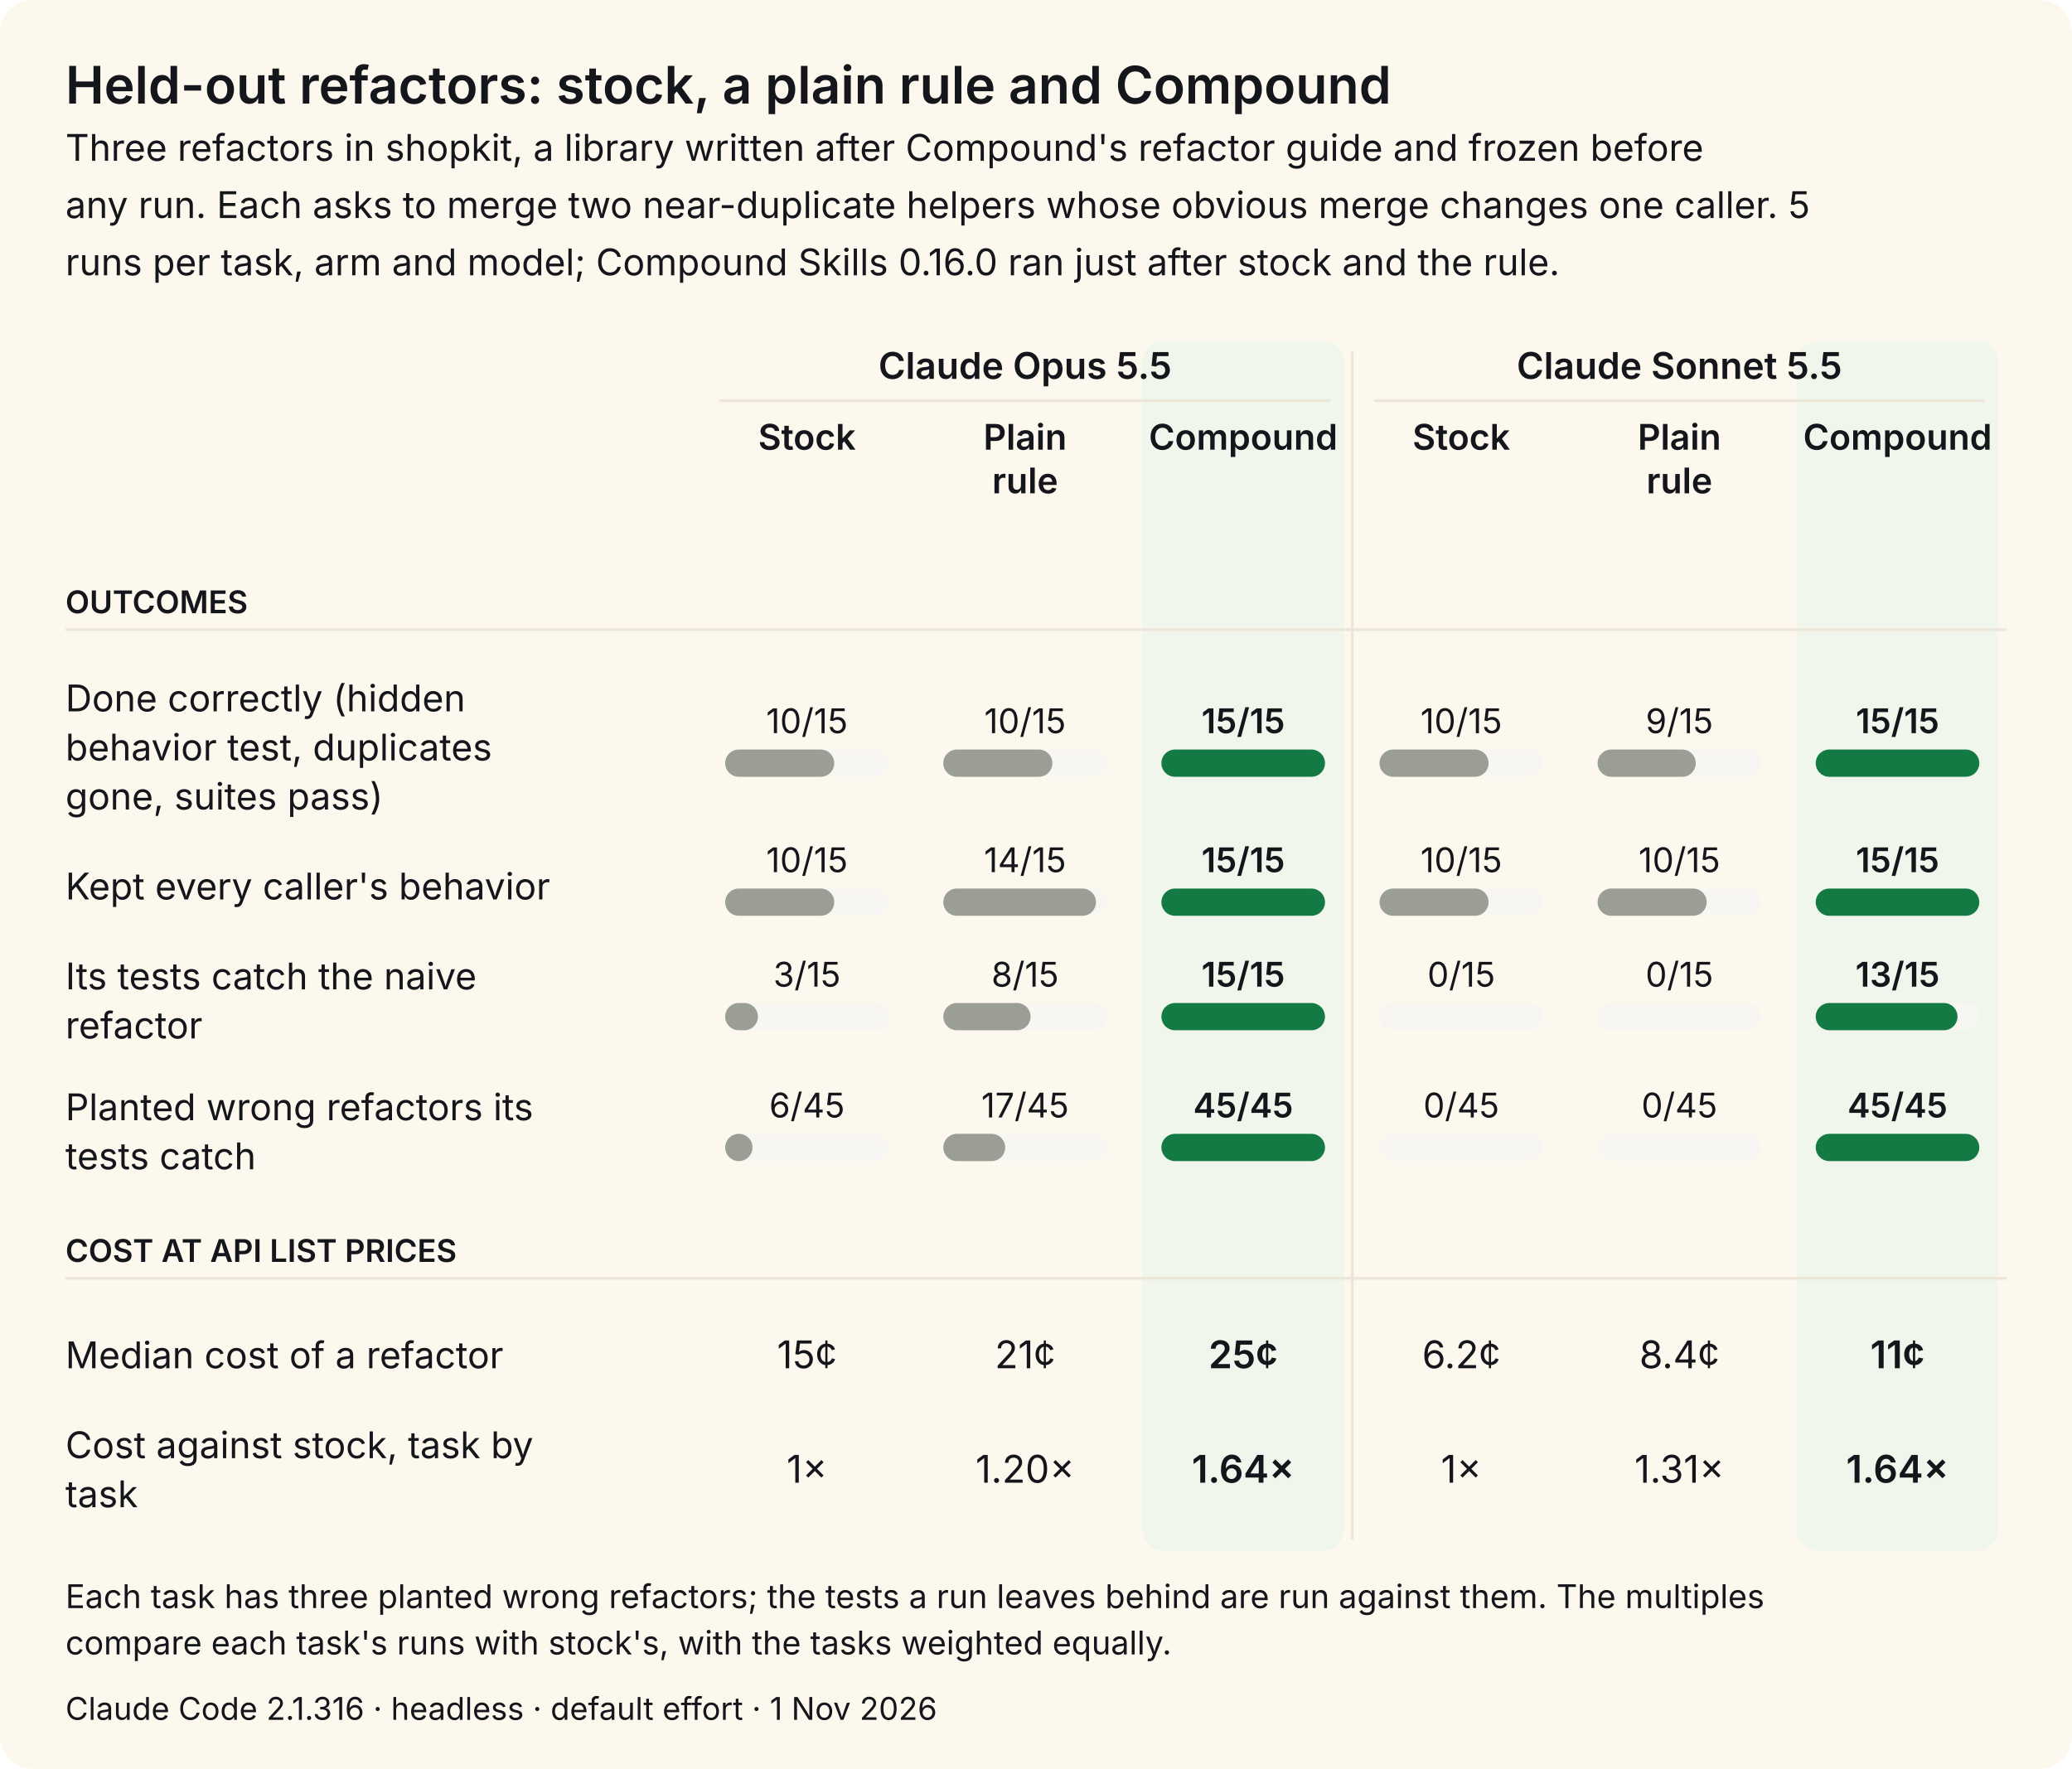
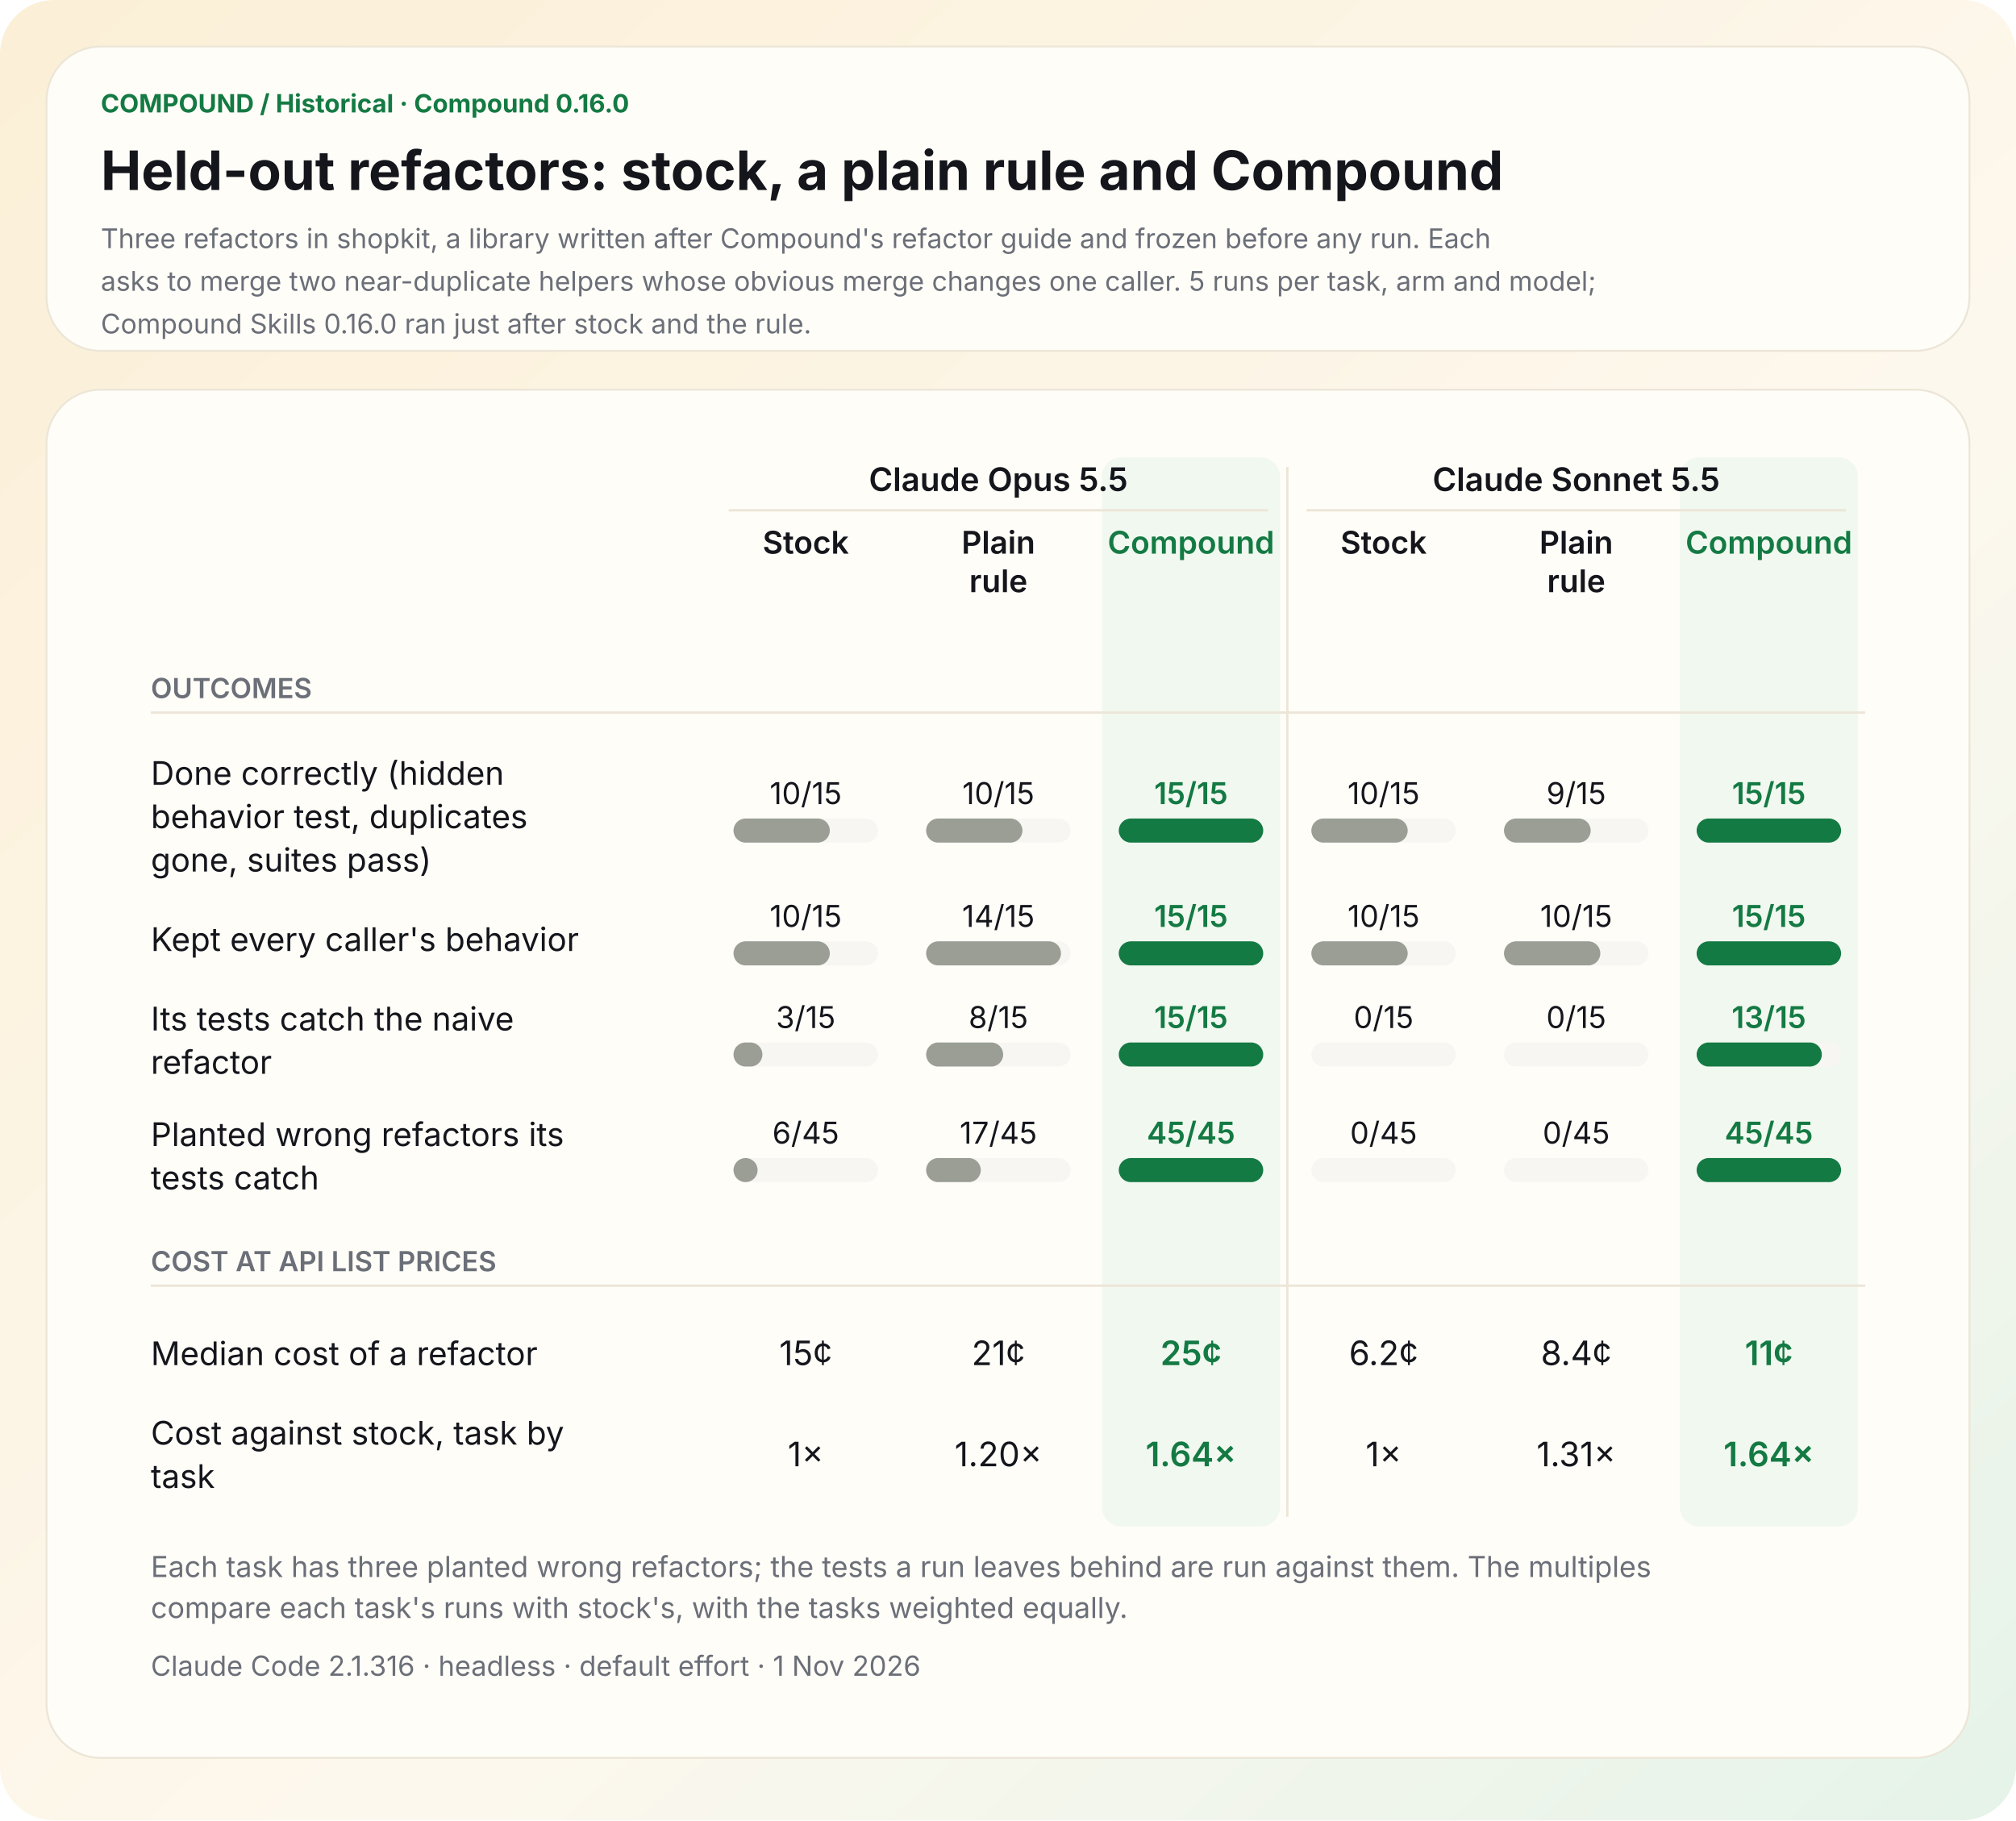
- <svg xmlns="http://www.w3.org/2000/svg" width="760" height="649" viewBox="0 0 760 649" role="img" aria-labelledby="title desc">
-   <style>text{font-family:Inter,system-ui,-apple-system,BlinkMacSystemFont,'Segoe UI','Noto Sans',Helvetica,Arial,sans-serif;fill:#14161c;font-variant-numeric:tabular-nums}.mono{font-family:ui-monospace,SFMono-Regular,'SF Mono',Menlo,Consolas,'Liberation Mono',monospace}</style>
-   <rect width="760" height="649" rx="12" fill="#fdf8ee" />
-   <text x="24.0" y="38.0" font-size="19" font-weight="600">Held-out refactors: stock, a plain rule and Compound</text>
-   <text x="24.0" y="59.0" font-size="13.5" fill="#6b6f78">Three refactors in shopkit, a library written after Compound's refactor guide and frozen before</text>
-   <text x="24.0" y="80.0" font-size="13.5" fill="#6b6f78">any run. Each asks to merge two near-duplicate helpers whose obvious merge changes one caller. 5</text>
-   <text x="24.0" y="101.0" font-size="13.5" fill="#6b6f78">runs per task, arm and model; Compound Skills 0.16.0 ran just after stock and the rule.</text>
-   <rect x="419.0" y="125.0" width="74.0" height="444.0" rx="8" fill="#e5f3e9" fill-opacity="0.55" />
-   <rect x="659.0" y="125.0" width="74.0" height="444.0" rx="8" fill="#e5f3e9" fill-opacity="0.55" />
-   <line x1="496.0" y1="129.0" x2="496.0" y2="565.0" stroke="#ece6d8" stroke-width="1" />
-   <text x="376.0" y="139.0" font-size="13.5" font-weight="600" text-anchor="middle">Claude Opus 5.5</text>
-   <line x1="264.0" y1="147.0" x2="488.0" y2="147.0" stroke="#ece6d8" stroke-width="1" />
-   <text x="616.0" y="139.0" font-size="13.5" font-weight="600" text-anchor="middle">Claude Sonnet 5.5</text>
-   <line x1="504.0" y1="147.0" x2="728.0" y2="147.0" stroke="#ece6d8" stroke-width="1" />
-   <text x="296.0" y="165.0" font-size="13" font-weight="600" text-anchor="middle">Stock</text>
-   <text x="376.0" y="165.0" font-size="13" font-weight="600" text-anchor="middle">Plain</text>
-   <text x="376.0" y="181.0" font-size="13" font-weight="600" text-anchor="middle">rule</text>
-   <text x="456.0" y="165.0" font-size="13" font-weight="600" text-anchor="middle" fill="#147a43">Compound</text>
-   <text x="536.0" y="165.0" font-size="13" font-weight="600" text-anchor="middle">Stock</text>
-   <text x="616.0" y="165.0" font-size="13" font-weight="600" text-anchor="middle">Plain</text>
-   <text x="616.0" y="181.0" font-size="13" font-weight="600" text-anchor="middle">rule</text>
-   <text x="696.0" y="165.0" font-size="13" font-weight="600" text-anchor="middle" fill="#147a43">Compound</text>
-   <text x="24.0" y="225.0" font-size="11.5" font-weight="600" fill="#6b6f78">OUTCOMES</text>
-   <line x1="24.0" y1="231.0" x2="736.0" y2="231.0" stroke="#ece6d8" stroke-width="1" />
-   <text x="24.0" y="261.0" font-size="13.5">Done correctly (hidden</text>
-   <text x="24.0" y="279.0" font-size="13.5">behavior test, duplicates</text>
-   <text x="24.0" y="297.0" font-size="13.5">gone, suites pass)</text>
-   <rect x="266.0" y="275.0" width="60.0" height="10.0" rx="5" fill="#f7f6f2" />
-   <rect x="266.0" y="275.0" width="40.0" height="10.0" rx="5" fill="#9a9e95" />
-   <text x="296.0" y="269.0" font-size="12.5" text-anchor="middle">10/15</text>
-   <rect x="346.0" y="275.0" width="60.0" height="10.0" rx="5" fill="#f7f6f2" />
-   <rect x="346.0" y="275.0" width="40.0" height="10.0" rx="5" fill="#9a9e95" />
-   <text x="376.0" y="269.0" font-size="12.5" text-anchor="middle">10/15</text>
-   <rect x="426.0" y="275.0" width="60.0" height="10.0" rx="5" fill="#f7f6f2" />
-   <rect x="426.0" y="275.0" width="60.0" height="10.0" rx="5" fill="#147a43" />
-   <text x="456.0" y="269.0" font-size="12.5" font-weight="600" text-anchor="middle" fill="#147a43">15/15</text>
-   <rect x="506.0" y="275.0" width="60.0" height="10.0" rx="5" fill="#f7f6f2" />
-   <rect x="506.0" y="275.0" width="40.0" height="10.0" rx="5" fill="#9a9e95" />
-   <text x="536.0" y="269.0" font-size="12.5" text-anchor="middle">10/15</text>
-   <rect x="586.0" y="275.0" width="60.0" height="10.0" rx="5" fill="#f7f6f2" />
-   <rect x="586.0" y="275.0" width="36.0" height="10.0" rx="5" fill="#9a9e95" />
-   <text x="616.0" y="269.0" font-size="12.5" text-anchor="middle">9/15</text>
-   <rect x="666.0" y="275.0" width="60.0" height="10.0" rx="5" fill="#f7f6f2" />
-   <rect x="666.0" y="275.0" width="60.0" height="10.0" rx="5" fill="#147a43" />
-   <text x="696.0" y="269.0" font-size="12.5" font-weight="600" text-anchor="middle" fill="#147a43">15/15</text>
-   <text x="24.0" y="330.0" font-size="13.5">Kept every caller's behavior</text>
-   <rect x="266.0" y="326.0" width="60.0" height="10.0" rx="5" fill="#f7f6f2" />
-   <rect x="266.0" y="326.0" width="40.0" height="10.0" rx="5" fill="#9a9e95" />
-   <text x="296.0" y="320.0" font-size="12.5" text-anchor="middle">10/15</text>
-   <rect x="346.0" y="326.0" width="60.0" height="10.0" rx="5" fill="#f7f6f2" />
-   <rect x="346.0" y="326.0" width="56.0" height="10.0" rx="5" fill="#9a9e95" />
-   <text x="376.0" y="320.0" font-size="12.5" text-anchor="middle">14/15</text>
-   <rect x="426.0" y="326.0" width="60.0" height="10.0" rx="5" fill="#f7f6f2" />
-   <rect x="426.0" y="326.0" width="60.0" height="10.0" rx="5" fill="#147a43" />
-   <text x="456.0" y="320.0" font-size="12.5" font-weight="600" text-anchor="middle" fill="#147a43">15/15</text>
-   <rect x="506.0" y="326.0" width="60.0" height="10.0" rx="5" fill="#f7f6f2" />
-   <rect x="506.0" y="326.0" width="40.0" height="10.0" rx="5" fill="#9a9e95" />
-   <text x="536.0" y="320.0" font-size="12.5" text-anchor="middle">10/15</text>
-   <rect x="586.0" y="326.0" width="60.0" height="10.0" rx="5" fill="#f7f6f2" />
-   <rect x="586.0" y="326.0" width="40.0" height="10.0" rx="5" fill="#9a9e95" />
-   <text x="616.0" y="320.0" font-size="12.5" text-anchor="middle">10/15</text>
-   <rect x="666.0" y="326.0" width="60.0" height="10.0" rx="5" fill="#f7f6f2" />
-   <rect x="666.0" y="326.0" width="60.0" height="10.0" rx="5" fill="#147a43" />
-   <text x="696.0" y="320.0" font-size="12.5" font-weight="600" text-anchor="middle" fill="#147a43">15/15</text>
-   <text x="24.0" y="363.0" font-size="13.5">Its tests catch the naive</text>
-   <text x="24.0" y="381.0" font-size="13.5">refactor</text>
-   <rect x="266.0" y="368.0" width="60.0" height="10.0" rx="5" fill="#f7f6f2" />
-   <rect x="266.0" y="368.0" width="12.0" height="10.0" rx="5" fill="#9a9e95" />
-   <text x="296.0" y="362.0" font-size="12.5" text-anchor="middle">3/15</text>
-   <rect x="346.0" y="368.0" width="60.0" height="10.0" rx="5" fill="#f7f6f2" />
-   <rect x="346.0" y="368.0" width="32.0" height="10.0" rx="5" fill="#9a9e95" />
-   <text x="376.0" y="362.0" font-size="12.5" text-anchor="middle">8/15</text>
-   <rect x="426.0" y="368.0" width="60.0" height="10.0" rx="5" fill="#f7f6f2" />
-   <rect x="426.0" y="368.0" width="60.0" height="10.0" rx="5" fill="#147a43" />
-   <text x="456.0" y="362.0" font-size="12.5" font-weight="600" text-anchor="middle" fill="#147a43">15/15</text>
-   <rect x="506.0" y="368.0" width="60.0" height="10.0" rx="5" fill="#f7f6f2" />
-   <text x="536.0" y="362.0" font-size="12.5" text-anchor="middle">0/15</text>
-   <rect x="586.0" y="368.0" width="60.0" height="10.0" rx="5" fill="#f7f6f2" />
-   <text x="616.0" y="362.0" font-size="12.5" text-anchor="middle">0/15</text>
-   <rect x="666.0" y="368.0" width="60.0" height="10.0" rx="5" fill="#f7f6f2" />
-   <rect x="666.0" y="368.0" width="52.0" height="10.0" rx="5" fill="#147a43" />
-   <text x="696.0" y="362.0" font-size="12.5" font-weight="600" text-anchor="middle" fill="#147a43">13/15</text>
-   <text x="24.0" y="411.0" font-size="13.5">Planted wrong refactors its</text>
-   <text x="24.0" y="429.0" font-size="13.5">tests catch</text>
-   <rect x="266.0" y="416.0" width="60.0" height="10.0" rx="5" fill="#f7f6f2" />
-   <rect x="266.0" y="416.0" width="10.0" height="10.0" rx="5" fill="#9a9e95" />
-   <text x="296.0" y="410.0" font-size="12.5" text-anchor="middle">6/45</text>
-   <rect x="346.0" y="416.0" width="60.0" height="10.0" rx="5" fill="#f7f6f2" />
-   <rect x="346.0" y="416.0" width="22.7" height="10.0" rx="5" fill="#9a9e95" />
-   <text x="376.0" y="410.0" font-size="12.5" text-anchor="middle">17/45</text>
-   <rect x="426.0" y="416.0" width="60.0" height="10.0" rx="5" fill="#f7f6f2" />
-   <rect x="426.0" y="416.0" width="60.0" height="10.0" rx="5" fill="#147a43" />
-   <text x="456.0" y="410.0" font-size="12.5" font-weight="600" text-anchor="middle" fill="#147a43">45/45</text>
-   <rect x="506.0" y="416.0" width="60.0" height="10.0" rx="5" fill="#f7f6f2" />
-   <text x="536.0" y="410.0" font-size="12.5" text-anchor="middle">0/45</text>
-   <rect x="586.0" y="416.0" width="60.0" height="10.0" rx="5" fill="#f7f6f2" />
-   <text x="616.0" y="410.0" font-size="12.5" text-anchor="middle">0/45</text>
-   <rect x="666.0" y="416.0" width="60.0" height="10.0" rx="5" fill="#f7f6f2" />
-   <rect x="666.0" y="416.0" width="60.0" height="10.0" rx="5" fill="#147a43" />
-   <text x="696.0" y="410.0" font-size="12.5" font-weight="600" text-anchor="middle" fill="#147a43">45/45</text>
-   <text x="24.0" y="463.0" font-size="11.5" font-weight="600" fill="#6b6f78">COST AT API LIST PRICES</text>
-   <line x1="24.0" y1="469.0" x2="736.0" y2="469.0" stroke="#ece6d8" stroke-width="1" />
-   <text x="24.0" y="502.0" font-size="13.5">Median cost of a refactor</text>
-   <text x="296.0" y="502.0" font-size="14" text-anchor="middle">15¢</text>
-   <text x="376.0" y="502.0" font-size="14" text-anchor="middle">21¢</text>
-   <text x="456.0" y="502.0" font-size="14" font-weight="600" text-anchor="middle" fill="#147a43">25¢</text>
-   <text x="536.0" y="502.0" font-size="14" text-anchor="middle">6.2¢</text>
-   <text x="616.0" y="502.0" font-size="14" text-anchor="middle">8.4¢</text>
-   <text x="696.0" y="502.0" font-size="14" font-weight="600" text-anchor="middle" fill="#147a43">11¢</text>
-   <text x="24.0" y="535.0" font-size="13.5">Cost against stock, task by</text>
-   <text x="24.0" y="553.0" font-size="13.5">task</text>
-   <text x="296.0" y="544.0" font-size="14" text-anchor="middle">1×</text>
-   <text x="376.0" y="544.0" font-size="14" text-anchor="middle">1.20×</text>
-   <text x="456.0" y="544.0" font-size="14" font-weight="600" text-anchor="middle" fill="#147a43">1.64×</text>
-   <text x="536.0" y="544.0" font-size="14" text-anchor="middle">1×</text>
-   <text x="616.0" y="544.0" font-size="14" text-anchor="middle">1.31×</text>
-   <text x="696.0" y="544.0" font-size="14" font-weight="600" text-anchor="middle" fill="#147a43">1.64×</text>
-   <text x="24.0" y="590.0" font-size="12" fill="#6b6f78">Each task has three planted wrong refactors; the tests a run leaves behind are run against them. The multiples</text>
-   <text x="24.0" y="607.0" font-size="12" fill="#6b6f78">compare each task's runs with stock's, with the tasks weighted equally.</text>
-   <text x="24.0" y="631.0" font-size="11.5" fill="#6b6f78">Claude Code 2.1.316 · headless · default effort · 1 Nov 2026</text>
+ <svg xmlns="http://www.w3.org/2000/svg" width="1040" height="939" viewBox="0 0 1040 939" role="img" aria-labelledby="title desc">
+   <style>text{font-family:Inter,system-ui,-apple-system,BlinkMacSystemFont,'Segoe UI',Arial,sans-serif;font-variant-numeric:tabular-nums}.mono{font-family:ui-monospace,SFMono-Regular,Menlo,monospace}</style>
+   <defs>
+     <linearGradient id="theme-wash" x2="1" y2="1">
+       <stop offset="0" stop-color="#fbefd6" />
+       <stop offset=".6" stop-color="#fdf8ee" />
+       <stop offset="1" stop-color="#e5f3e9" />
+     </linearGradient>
+   </defs>
+   <rect x="0" y="0" width="1040" height="939" rx="28" fill="url(#theme-wash)" />
+   <g fill="#14161c">
+     <rect x="24" y="24" width="992" height="157" rx="28" fill="#fffdf8" stroke="#ece6d8" stroke-width="1" />
+     <text x="52" y="58" font-size="13" font-weight="650" fill="#147a43">COMPOUND  /  Historical · Compound 0.16.0</text>
+     <text x="52" y="98" font-size="28" font-weight="750" fill="#14161c">Held-out refactors: stock, a plain rule and Compound</text>
+     <text x="52" y="128" font-size="14" font-weight="400" fill="#6b6f78">Three refactors in shopkit, a library written after Compound's refactor guide and frozen before any run. Each</text>
+     <text x="52" y="150" font-size="14" font-weight="400" fill="#6b6f78">asks to merge two near-duplicate helpers whose obvious merge changes one caller. 5 runs per task, arm and model;</text>
+     <text x="52" y="172" font-size="14" font-weight="400" fill="#6b6f78">Compound Skills 0.16.0 ran just after stock and the rule.</text>
+     <rect x="24" y="201" width="992" height="705.768" rx="28" fill="#fffdf8" stroke="#ece6d8" stroke-width="1" />
+     <g transform="translate(48 80.642) scale(1.242105)">
+       <rect x="419.0" y="125.0" width="74.0" height="444.0" rx="8" fill="#e5f3e9" fill-opacity="0.55" />
+       <rect x="659.0" y="125.0" width="74.0" height="444.0" rx="8" fill="#e5f3e9" fill-opacity="0.55" />
+       <line x1="496.0" y1="129.0" x2="496.0" y2="565.0" stroke="#ece6d8" stroke-width="1" />
+       <text x="376.0" y="139.0" font-size="13.5" font-weight="600" text-anchor="middle">Claude Opus 5.5</text>
+       <line x1="264.0" y1="147.0" x2="488.0" y2="147.0" stroke="#ece6d8" stroke-width="1" />
+       <text x="616.0" y="139.0" font-size="13.5" font-weight="600" text-anchor="middle">Claude Sonnet 5.5</text>
+       <line x1="504.0" y1="147.0" x2="728.0" y2="147.0" stroke="#ece6d8" stroke-width="1" />
+       <text x="296.0" y="165.0" font-size="13" font-weight="600" text-anchor="middle">Stock</text>
+       <text x="376.0" y="165.0" font-size="13" font-weight="600" text-anchor="middle">Plain</text>
+       <text x="376.0" y="181.0" font-size="13" font-weight="600" text-anchor="middle">rule</text>
+       <text x="456.0" y="165.0" font-size="13" font-weight="600" text-anchor="middle" fill="#147a43">Compound</text>
+       <text x="536.0" y="165.0" font-size="13" font-weight="600" text-anchor="middle">Stock</text>
+       <text x="616.0" y="165.0" font-size="13" font-weight="600" text-anchor="middle">Plain</text>
+       <text x="616.0" y="181.0" font-size="13" font-weight="600" text-anchor="middle">rule</text>
+       <text x="696.0" y="165.0" font-size="13" font-weight="600" text-anchor="middle" fill="#147a43">Compound</text>
+       <text x="24.0" y="225.0" font-size="11.5" font-weight="600" fill="#6b6f78">OUTCOMES</text>
+       <line x1="24.0" y1="231.0" x2="736.0" y2="231.0" stroke="#ece6d8" stroke-width="1" />
+       <text x="24.0" y="261.0" font-size="13.5">Done correctly (hidden</text>
+       <text x="24.0" y="279.0" font-size="13.5">behavior test, duplicates</text>
+       <text x="24.0" y="297.0" font-size="13.5">gone, suites pass)</text>
+       <rect x="266.0" y="275.0" width="60.0" height="10.0" rx="5" fill="#f7f6f2" />
+       <rect x="266.0" y="275.0" width="40.0" height="10.0" rx="5" fill="#9a9e95" />
+       <text x="296.0" y="269.0" font-size="12.5" text-anchor="middle">10/15</text>
+       <rect x="346.0" y="275.0" width="60.0" height="10.0" rx="5" fill="#f7f6f2" />
+       <rect x="346.0" y="275.0" width="40.0" height="10.0" rx="5" fill="#9a9e95" />
+       <text x="376.0" y="269.0" font-size="12.5" text-anchor="middle">10/15</text>
+       <rect x="426.0" y="275.0" width="60.0" height="10.0" rx="5" fill="#f7f6f2" />
+       <rect x="426.0" y="275.0" width="60.0" height="10.0" rx="5" fill="#147a43" />
+       <text x="456.0" y="269.0" font-size="12.5" font-weight="600" text-anchor="middle" fill="#147a43">15/15</text>
+       <rect x="506.0" y="275.0" width="60.0" height="10.0" rx="5" fill="#f7f6f2" />
+       <rect x="506.0" y="275.0" width="40.0" height="10.0" rx="5" fill="#9a9e95" />
+       <text x="536.0" y="269.0" font-size="12.5" text-anchor="middle">10/15</text>
+       <rect x="586.0" y="275.0" width="60.0" height="10.0" rx="5" fill="#f7f6f2" />
+       <rect x="586.0" y="275.0" width="36.0" height="10.0" rx="5" fill="#9a9e95" />
+       <text x="616.0" y="269.0" font-size="12.5" text-anchor="middle">9/15</text>
+       <rect x="666.0" y="275.0" width="60.0" height="10.0" rx="5" fill="#f7f6f2" />
+       <rect x="666.0" y="275.0" width="60.0" height="10.0" rx="5" fill="#147a43" />
+       <text x="696.0" y="269.0" font-size="12.5" font-weight="600" text-anchor="middle" fill="#147a43">15/15</text>
+       <text x="24.0" y="330.0" font-size="13.5">Kept every caller's behavior</text>
+       <rect x="266.0" y="326.0" width="60.0" height="10.0" rx="5" fill="#f7f6f2" />
+       <rect x="266.0" y="326.0" width="40.0" height="10.0" rx="5" fill="#9a9e95" />
+       <text x="296.0" y="320.0" font-size="12.5" text-anchor="middle">10/15</text>
+       <rect x="346.0" y="326.0" width="60.0" height="10.0" rx="5" fill="#f7f6f2" />
+       <rect x="346.0" y="326.0" width="56.0" height="10.0" rx="5" fill="#9a9e95" />
+       <text x="376.0" y="320.0" font-size="12.5" text-anchor="middle">14/15</text>
+       <rect x="426.0" y="326.0" width="60.0" height="10.0" rx="5" fill="#f7f6f2" />
+       <rect x="426.0" y="326.0" width="60.0" height="10.0" rx="5" fill="#147a43" />
+       <text x="456.0" y="320.0" font-size="12.5" font-weight="600" text-anchor="middle" fill="#147a43">15/15</text>
+       <rect x="506.0" y="326.0" width="60.0" height="10.0" rx="5" fill="#f7f6f2" />
+       <rect x="506.0" y="326.0" width="40.0" height="10.0" rx="5" fill="#9a9e95" />
+       <text x="536.0" y="320.0" font-size="12.5" text-anchor="middle">10/15</text>
+       <rect x="586.0" y="326.0" width="60.0" height="10.0" rx="5" fill="#f7f6f2" />
+       <rect x="586.0" y="326.0" width="40.0" height="10.0" rx="5" fill="#9a9e95" />
+       <text x="616.0" y="320.0" font-size="12.5" text-anchor="middle">10/15</text>
+       <rect x="666.0" y="326.0" width="60.0" height="10.0" rx="5" fill="#f7f6f2" />
+       <rect x="666.0" y="326.0" width="60.0" height="10.0" rx="5" fill="#147a43" />
+       <text x="696.0" y="320.0" font-size="12.5" font-weight="600" text-anchor="middle" fill="#147a43">15/15</text>
+       <text x="24.0" y="363.0" font-size="13.5">Its tests catch the naive</text>
+       <text x="24.0" y="381.0" font-size="13.5">refactor</text>
+       <rect x="266.0" y="368.0" width="60.0" height="10.0" rx="5" fill="#f7f6f2" />
+       <rect x="266.0" y="368.0" width="12.0" height="10.0" rx="5" fill="#9a9e95" />
+       <text x="296.0" y="362.0" font-size="12.5" text-anchor="middle">3/15</text>
+       <rect x="346.0" y="368.0" width="60.0" height="10.0" rx="5" fill="#f7f6f2" />
+       <rect x="346.0" y="368.0" width="32.0" height="10.0" rx="5" fill="#9a9e95" />
+       <text x="376.0" y="362.0" font-size="12.5" text-anchor="middle">8/15</text>
+       <rect x="426.0" y="368.0" width="60.0" height="10.0" rx="5" fill="#f7f6f2" />
+       <rect x="426.0" y="368.0" width="60.0" height="10.0" rx="5" fill="#147a43" />
+       <text x="456.0" y="362.0" font-size="12.5" font-weight="600" text-anchor="middle" fill="#147a43">15/15</text>
+       <rect x="506.0" y="368.0" width="60.0" height="10.0" rx="5" fill="#f7f6f2" />
+       <text x="536.0" y="362.0" font-size="12.5" text-anchor="middle">0/15</text>
+       <rect x="586.0" y="368.0" width="60.0" height="10.0" rx="5" fill="#f7f6f2" />
+       <text x="616.0" y="362.0" font-size="12.5" text-anchor="middle">0/15</text>
+       <rect x="666.0" y="368.0" width="60.0" height="10.0" rx="5" fill="#f7f6f2" />
+       <rect x="666.0" y="368.0" width="52.0" height="10.0" rx="5" fill="#147a43" />
+       <text x="696.0" y="362.0" font-size="12.5" font-weight="600" text-anchor="middle" fill="#147a43">13/15</text>
+       <text x="24.0" y="411.0" font-size="13.5">Planted wrong refactors its</text>
+       <text x="24.0" y="429.0" font-size="13.5">tests catch</text>
+       <rect x="266.0" y="416.0" width="60.0" height="10.0" rx="5" fill="#f7f6f2" />
+       <rect x="266.0" y="416.0" width="10.0" height="10.0" rx="5" fill="#9a9e95" />
+       <text x="296.0" y="410.0" font-size="12.5" text-anchor="middle">6/45</text>
+       <rect x="346.0" y="416.0" width="60.0" height="10.0" rx="5" fill="#f7f6f2" />
+       <rect x="346.0" y="416.0" width="22.7" height="10.0" rx="5" fill="#9a9e95" />
+       <text x="376.0" y="410.0" font-size="12.5" text-anchor="middle">17/45</text>
+       <rect x="426.0" y="416.0" width="60.0" height="10.0" rx="5" fill="#f7f6f2" />
+       <rect x="426.0" y="416.0" width="60.0" height="10.0" rx="5" fill="#147a43" />
+       <text x="456.0" y="410.0" font-size="12.5" font-weight="600" text-anchor="middle" fill="#147a43">45/45</text>
+       <rect x="506.0" y="416.0" width="60.0" height="10.0" rx="5" fill="#f7f6f2" />
+       <text x="536.0" y="410.0" font-size="12.5" text-anchor="middle">0/45</text>
+       <rect x="586.0" y="416.0" width="60.0" height="10.0" rx="5" fill="#f7f6f2" />
+       <text x="616.0" y="410.0" font-size="12.5" text-anchor="middle">0/45</text>
+       <rect x="666.0" y="416.0" width="60.0" height="10.0" rx="5" fill="#f7f6f2" />
+       <rect x="666.0" y="416.0" width="60.0" height="10.0" rx="5" fill="#147a43" />
+       <text x="696.0" y="410.0" font-size="12.5" font-weight="600" text-anchor="middle" fill="#147a43">45/45</text>
+       <text x="24.0" y="463.0" font-size="11.5" font-weight="600" fill="#6b6f78">COST AT API LIST PRICES</text>
+       <line x1="24.0" y1="469.0" x2="736.0" y2="469.0" stroke="#ece6d8" stroke-width="1" />
+       <text x="24.0" y="502.0" font-size="13.5">Median cost of a refactor</text>
+       <text x="296.0" y="502.0" font-size="14" text-anchor="middle">15¢</text>
+       <text x="376.0" y="502.0" font-size="14" text-anchor="middle">21¢</text>
+       <text x="456.0" y="502.0" font-size="14" font-weight="600" text-anchor="middle" fill="#147a43">25¢</text>
+       <text x="536.0" y="502.0" font-size="14" text-anchor="middle">6.2¢</text>
+       <text x="616.0" y="502.0" font-size="14" text-anchor="middle">8.4¢</text>
+       <text x="696.0" y="502.0" font-size="14" font-weight="600" text-anchor="middle" fill="#147a43">11¢</text>
+       <text x="24.0" y="535.0" font-size="13.5">Cost against stock, task by</text>
+       <text x="24.0" y="553.0" font-size="13.5">task</text>
+       <text x="296.0" y="544.0" font-size="14" text-anchor="middle">1×</text>
+       <text x="376.0" y="544.0" font-size="14" text-anchor="middle">1.20×</text>
+       <text x="456.0" y="544.0" font-size="14" font-weight="600" text-anchor="middle" fill="#147a43">1.64×</text>
+       <text x="536.0" y="544.0" font-size="14" text-anchor="middle">1×</text>
+       <text x="616.0" y="544.0" font-size="14" text-anchor="middle">1.31×</text>
+       <text x="696.0" y="544.0" font-size="14" font-weight="600" text-anchor="middle" fill="#147a43">1.64×</text>
+       <text x="24.0" y="590.0" font-size="12" fill="#6b6f78">Each task has three planted wrong refactors; the tests a run leaves behind are run against them. The multiples</text>
+       <text x="24.0" y="607.0" font-size="12" fill="#6b6f78">compare each task's runs with stock's, with the tasks weighted equally.</text>
+       <text x="24.0" y="631.0" font-size="11.5" fill="#6b6f78">Claude Code 2.1.316 · headless · default effort · 1 Nov 2026</text>
+     </g>
+   </g>
</svg>
